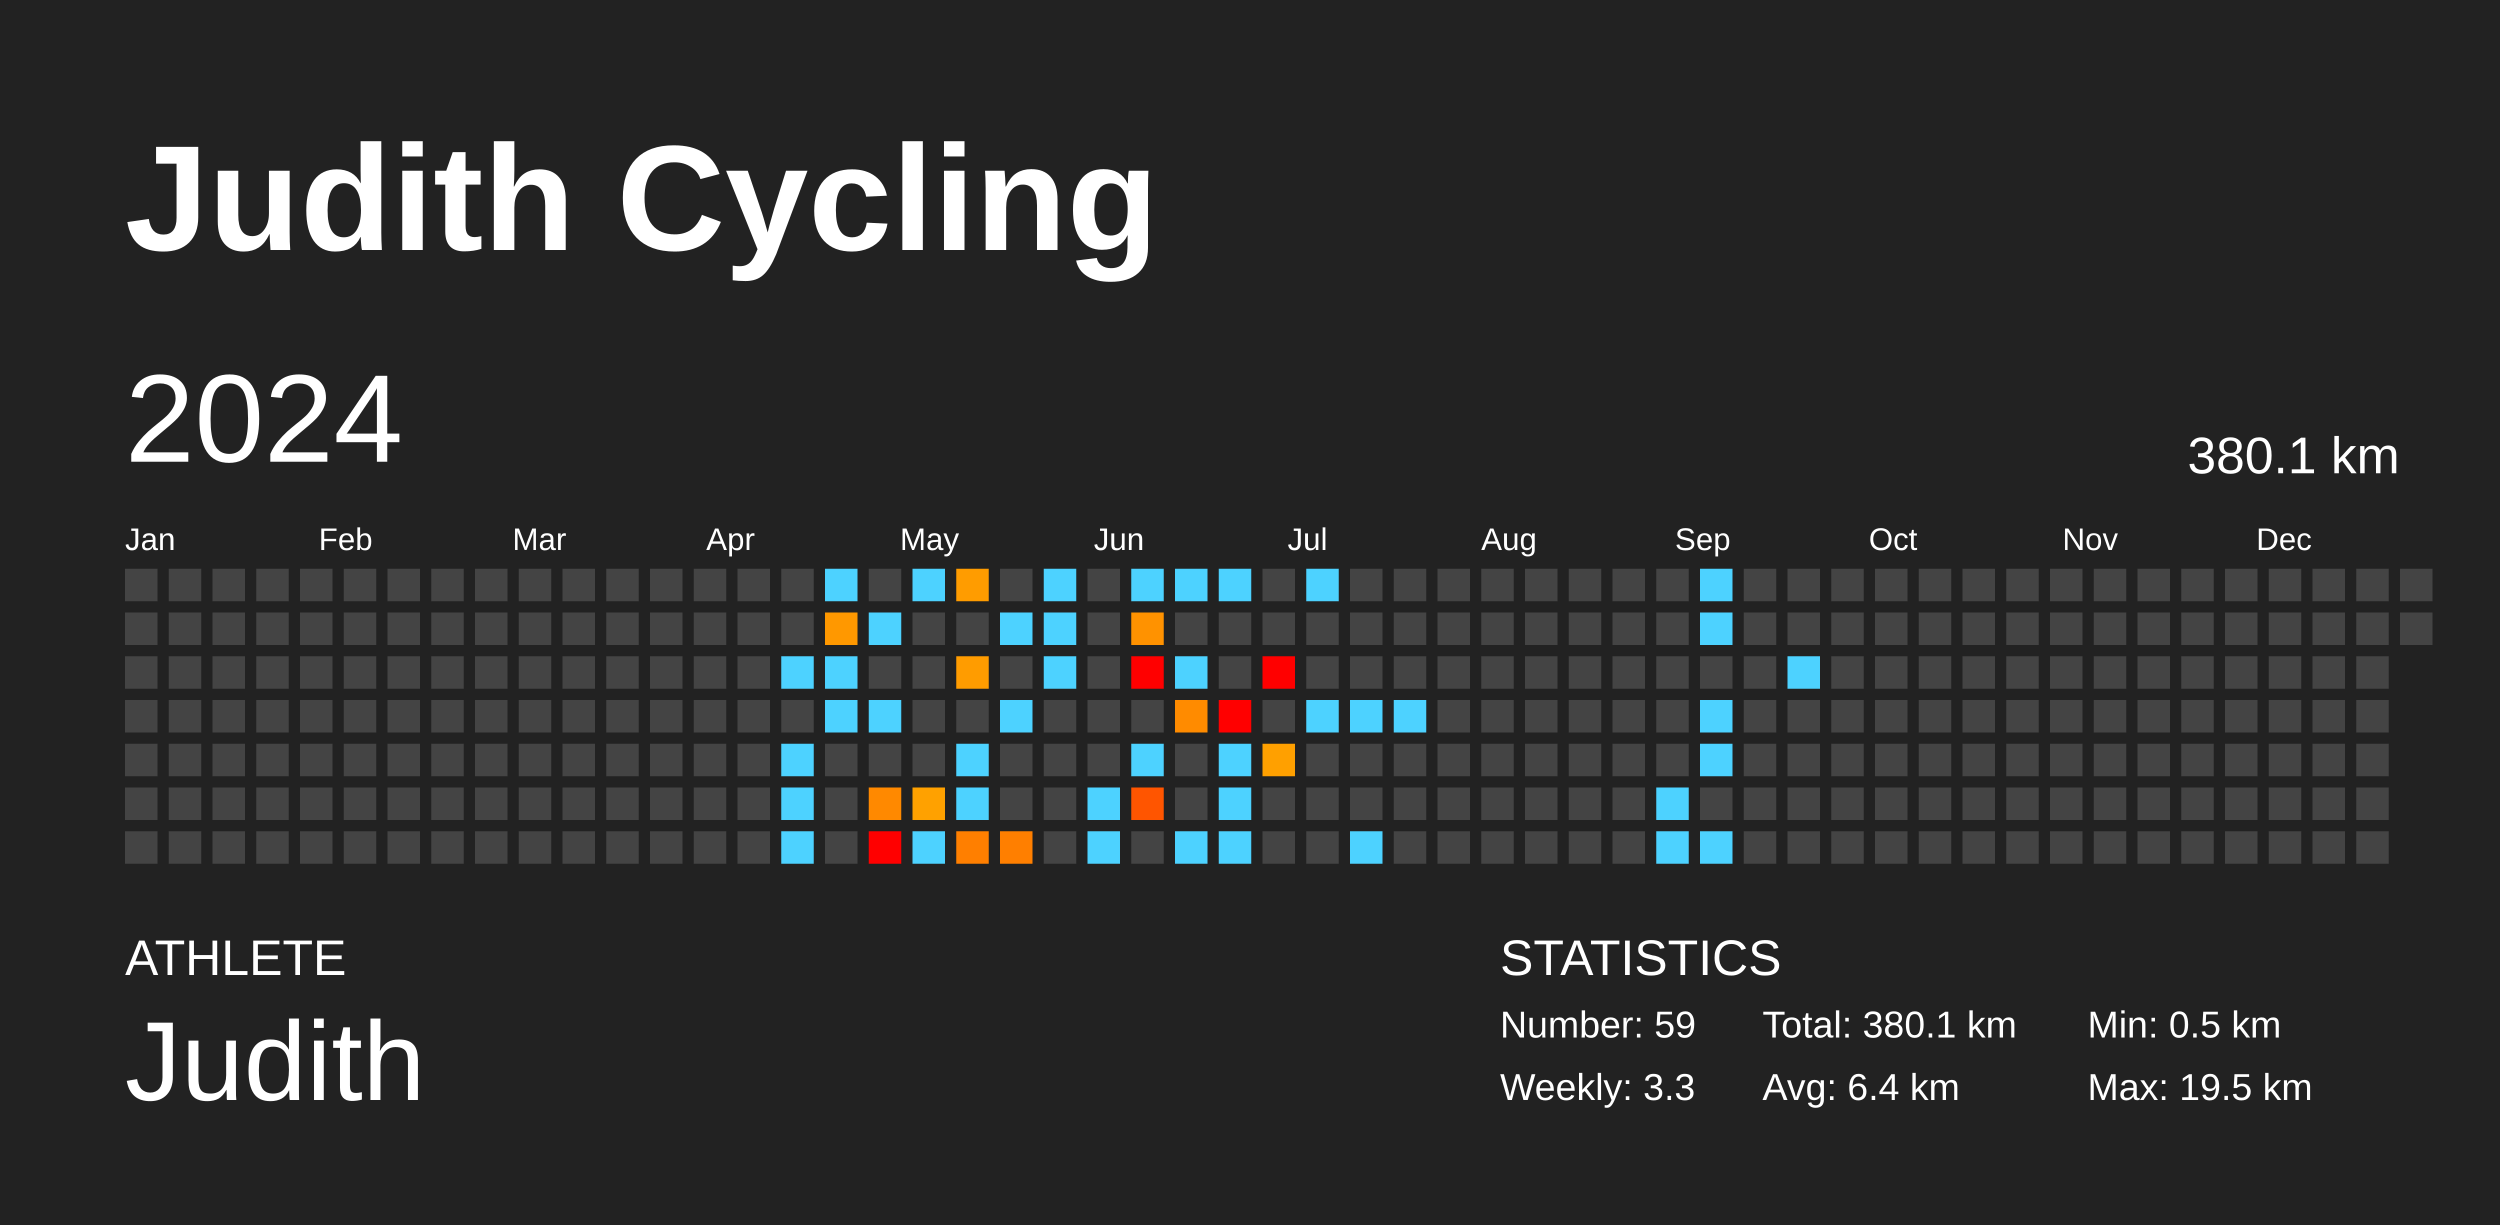
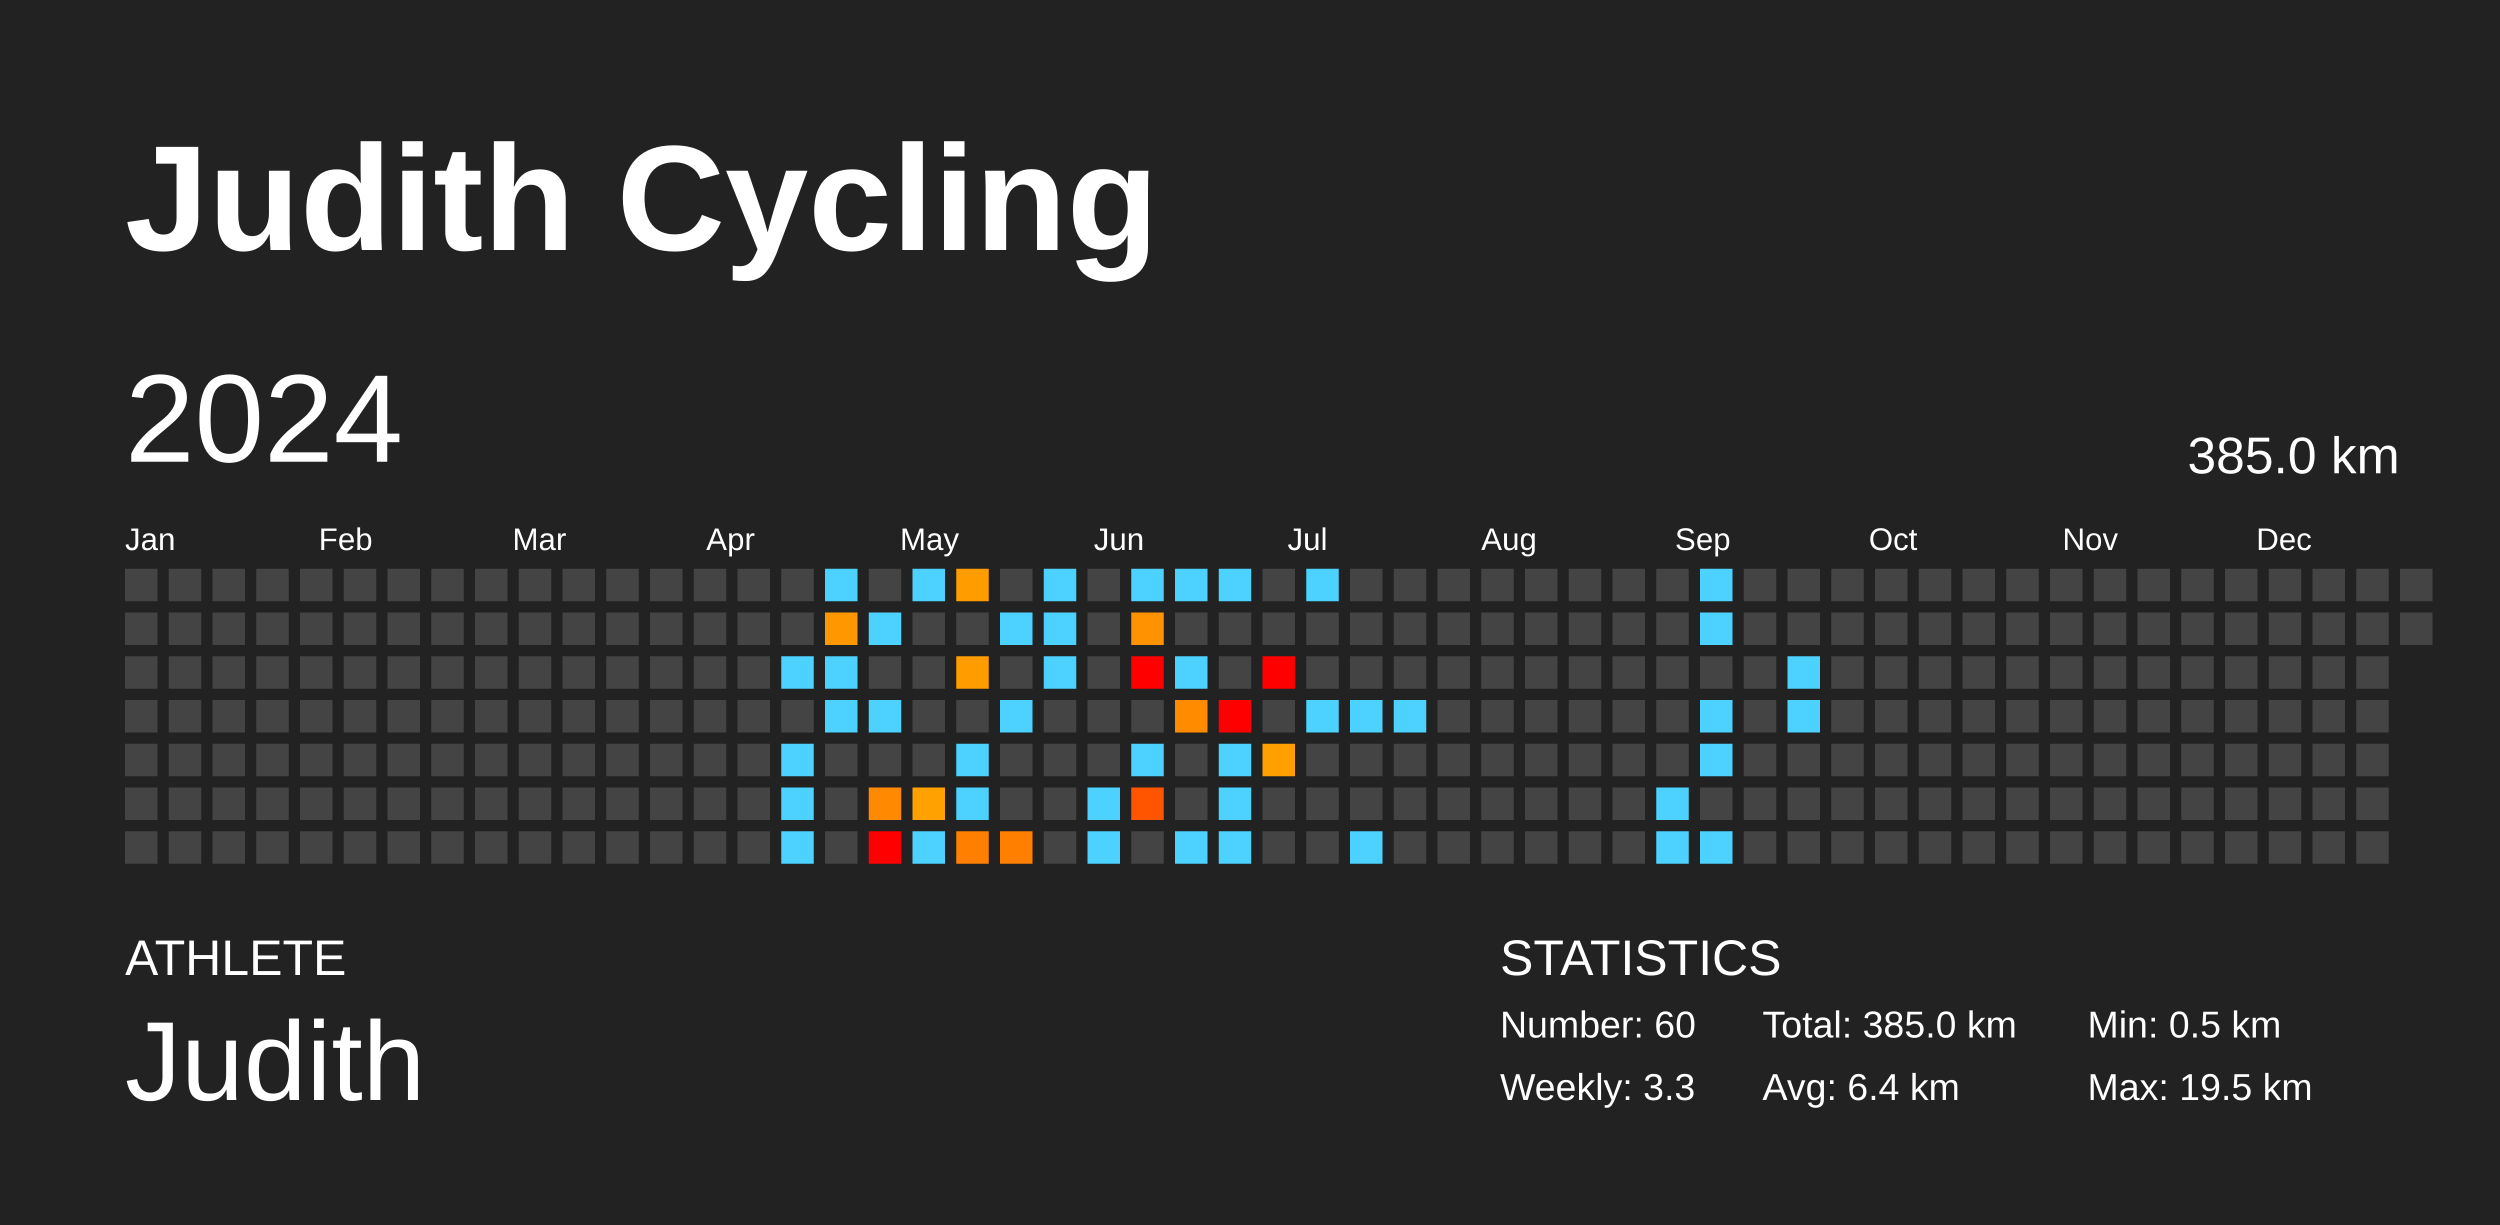
<svg xmlns="http://www.w3.org/2000/svg" baseProfile="full" height="98mm" version="1.1" viewBox="0,0,200,98" width="200mm">
  <defs />
  <rect fill="#222222" height="98" width="200" x="0" y="0" />
  <text fill="#FFFFFF" style="font-size:12px; font-family:Arial; font-weight:bold;" x="10" y="20">Judith Cycling</text>
  <text fill="#FFFFFF" style="font-size:4px; font-family:Arial" x="10" y="78">ATHLETE</text>
  <text fill="#FFFFFF" style="font-size:9px; font-family:Arial" x="10" y="88">Judith</text>
  <text fill="#FFFFFF" style="font-size:4px; font-family:Arial" x="120" y="78">STATISTICS</text>
-   <text fill="#FFFFFF" style="font-size:3px; font-family:Arial" x="120" y="83">Number: 59</text>
+   <text fill="#FFFFFF" style="font-size:3px; font-family:Arial" x="120" y="83">Number: 60</text>
  <text fill="#FFFFFF" style="font-size:3px; font-family:Arial" x="120" y="88">Weekly: 3.3</text>
-   <text fill="#FFFFFF" style="font-size:3px; font-family:Arial" x="141" y="83">Total: 380.1 km</text>
+   <text fill="#FFFFFF" style="font-size:3px; font-family:Arial" x="141" y="83">Total: 385.0 km</text>
  <text fill="#FFFFFF" style="font-size:3px; font-family:Arial" x="141" y="88">Avg: 6.4 km</text>
  <text fill="#FFFFFF" style="font-size:3px; font-family:Arial" x="167" y="83">Min: 0.5 km</text>
  <text fill="#FFFFFF" style="font-size:3px; font-family:Arial" x="167" y="88">Max: 19.5 km</text>
  <text dominant-baseline="hanging" fill="#FFFFFF" style="font-size:10.0px; font-family:Arial;" x="10" y="30">2024</text>
-   <text dominant-baseline="hanging" fill="#FFFFFF" style="font-size:4.125px; font-family:Arial;" x="175" y="35">380.1 km</text>
+   <text dominant-baseline="hanging" fill="#FFFFFF" style="font-size:4.125px; font-family:Arial;" x="175" y="35">385.0 km</text>
  <text fill="#FFFFFF" style="font-size:2.5px; font-family:Arial" x="10.0" y="44">Jan</text>
  <text fill="#FFFFFF" style="font-size:2.5px; font-family:Arial" x="25.5" y="44">Feb</text>
  <text fill="#FFFFFF" style="font-size:2.5px; font-family:Arial" x="41.0" y="44">Mar</text>
  <text fill="#FFFFFF" style="font-size:2.5px; font-family:Arial" x="56.5" y="44">Apr</text>
  <text fill="#FFFFFF" style="font-size:2.5px; font-family:Arial" x="72.0" y="44">May</text>
  <text fill="#FFFFFF" style="font-size:2.5px; font-family:Arial" x="87.5" y="44">Jun</text>
  <text fill="#FFFFFF" style="font-size:2.5px; font-family:Arial" x="103.0" y="44">Jul</text>
  <text fill="#FFFFFF" style="font-size:2.5px; font-family:Arial" x="118.5" y="44">Aug</text>
  <text fill="#FFFFFF" style="font-size:2.5px; font-family:Arial" x="134.0" y="44">Sep</text>
  <text fill="#FFFFFF" style="font-size:2.5px; font-family:Arial" x="149.5" y="44">Oct</text>
  <text fill="#FFFFFF" style="font-size:2.5px; font-family:Arial" x="165.0" y="44">Nov</text>
  <text fill="#FFFFFF" style="font-size:2.5px; font-family:Arial" x="180.5" y="44">Dec</text>
  <rect fill="#444444" height="2.6" width="2.6" x="10.0" y="45.5" />
  <rect fill="#444444" height="2.6" width="2.6" x="10.0" y="49.0" />
  <rect fill="#444444" height="2.6" width="2.6" x="10.0" y="52.5" />
  <rect fill="#444444" height="2.6" width="2.6" x="10.0" y="56.0" />
  <rect fill="#444444" height="2.6" width="2.6" x="10.0" y="59.5" />
  <rect fill="#444444" height="2.6" width="2.6" x="10.0" y="63.0" />
  <rect fill="#444444" height="2.6" width="2.6" x="10.0" y="66.5" />
  <rect fill="#444444" height="2.6" width="2.6" x="13.5" y="45.5" />
  <rect fill="#444444" height="2.6" width="2.6" x="13.5" y="49.0" />
  <rect fill="#444444" height="2.6" width="2.6" x="13.5" y="52.5" />
  <rect fill="#444444" height="2.6" width="2.6" x="13.5" y="56.0" />
  <rect fill="#444444" height="2.6" width="2.6" x="13.5" y="59.5" />
  <rect fill="#444444" height="2.6" width="2.6" x="13.5" y="63.0" />
  <rect fill="#444444" height="2.6" width="2.6" x="13.5" y="66.5" />
  <rect fill="#444444" height="2.6" width="2.6" x="17.0" y="45.5" />
  <rect fill="#444444" height="2.6" width="2.6" x="17.0" y="49.0" />
  <rect fill="#444444" height="2.6" width="2.6" x="17.0" y="52.5" />
  <rect fill="#444444" height="2.6" width="2.6" x="17.0" y="56.0" />
  <rect fill="#444444" height="2.6" width="2.6" x="17.0" y="59.5" />
  <rect fill="#444444" height="2.6" width="2.6" x="17.0" y="63.0" />
  <rect fill="#444444" height="2.6" width="2.6" x="17.0" y="66.5" />
  <rect fill="#444444" height="2.6" width="2.6" x="20.5" y="45.5" />
  <rect fill="#444444" height="2.6" width="2.6" x="20.5" y="49.0" />
  <rect fill="#444444" height="2.6" width="2.6" x="20.5" y="52.5" />
  <rect fill="#444444" height="2.6" width="2.6" x="20.5" y="56.0" />
  <rect fill="#444444" height="2.6" width="2.6" x="20.5" y="59.5" />
  <rect fill="#444444" height="2.6" width="2.6" x="20.5" y="63.0" />
  <rect fill="#444444" height="2.6" width="2.6" x="20.5" y="66.5" />
  <rect fill="#444444" height="2.6" width="2.6" x="24.0" y="45.5" />
  <rect fill="#444444" height="2.6" width="2.6" x="24.0" y="49.0" />
  <rect fill="#444444" height="2.6" width="2.6" x="24.0" y="52.5" />
  <rect fill="#444444" height="2.6" width="2.6" x="24.0" y="56.0" />
  <rect fill="#444444" height="2.6" width="2.6" x="24.0" y="59.5" />
  <rect fill="#444444" height="2.6" width="2.6" x="24.0" y="63.0" />
  <rect fill="#444444" height="2.6" width="2.6" x="24.0" y="66.5" />
  <rect fill="#444444" height="2.6" width="2.6" x="27.5" y="45.5" />
  <rect fill="#444444" height="2.6" width="2.6" x="27.5" y="49.0" />
  <rect fill="#444444" height="2.6" width="2.6" x="27.5" y="52.5" />
  <rect fill="#444444" height="2.6" width="2.6" x="27.5" y="56.0" />
  <rect fill="#444444" height="2.6" width="2.6" x="27.5" y="59.5" />
  <rect fill="#444444" height="2.6" width="2.6" x="27.5" y="63.0" />
  <rect fill="#444444" height="2.6" width="2.6" x="27.5" y="66.5" />
  <rect fill="#444444" height="2.6" width="2.6" x="31.0" y="45.5" />
  <rect fill="#444444" height="2.6" width="2.6" x="31.0" y="49.0" />
  <rect fill="#444444" height="2.6" width="2.6" x="31.0" y="52.5" />
  <rect fill="#444444" height="2.6" width="2.6" x="31.0" y="56.0" />
  <rect fill="#444444" height="2.6" width="2.6" x="31.0" y="59.5" />
  <rect fill="#444444" height="2.6" width="2.6" x="31.0" y="63.0" />
  <rect fill="#444444" height="2.6" width="2.6" x="31.0" y="66.5" />
  <rect fill="#444444" height="2.6" width="2.6" x="34.5" y="45.5" />
  <rect fill="#444444" height="2.6" width="2.6" x="34.5" y="49.0" />
  <rect fill="#444444" height="2.6" width="2.6" x="34.5" y="52.5" />
  <rect fill="#444444" height="2.6" width="2.6" x="34.5" y="56.0" />
  <rect fill="#444444" height="2.6" width="2.6" x="34.5" y="59.5" />
  <rect fill="#444444" height="2.6" width="2.6" x="34.5" y="63.0" />
  <rect fill="#444444" height="2.6" width="2.6" x="34.5" y="66.5" />
  <rect fill="#444444" height="2.6" width="2.6" x="38.0" y="45.5" />
  <rect fill="#444444" height="2.6" width="2.6" x="38.0" y="49.0" />
  <rect fill="#444444" height="2.6" width="2.6" x="38.0" y="52.5" />
  <rect fill="#444444" height="2.6" width="2.6" x="38.0" y="56.0" />
  <rect fill="#444444" height="2.6" width="2.6" x="38.0" y="59.5" />
  <rect fill="#444444" height="2.6" width="2.6" x="38.0" y="63.0" />
  <rect fill="#444444" height="2.6" width="2.6" x="38.0" y="66.5" />
  <rect fill="#444444" height="2.6" width="2.6" x="41.5" y="45.5" />
  <rect fill="#444444" height="2.6" width="2.6" x="41.5" y="49.0" />
  <rect fill="#444444" height="2.6" width="2.6" x="41.5" y="52.5" />
  <rect fill="#444444" height="2.6" width="2.6" x="41.5" y="56.0" />
  <rect fill="#444444" height="2.6" width="2.6" x="41.5" y="59.5" />
  <rect fill="#444444" height="2.6" width="2.6" x="41.5" y="63.0" />
  <rect fill="#444444" height="2.6" width="2.6" x="41.5" y="66.5" />
  <rect fill="#444444" height="2.6" width="2.6" x="45.0" y="45.5" />
  <rect fill="#444444" height="2.6" width="2.6" x="45.0" y="49.0" />
  <rect fill="#444444" height="2.6" width="2.6" x="45.0" y="52.5" />
  <rect fill="#444444" height="2.6" width="2.6" x="45.0" y="56.0" />
  <rect fill="#444444" height="2.6" width="2.6" x="45.0" y="59.5" />
  <rect fill="#444444" height="2.6" width="2.6" x="45.0" y="63.0" />
  <rect fill="#444444" height="2.6" width="2.6" x="45.0" y="66.5" />
  <rect fill="#444444" height="2.6" width="2.6" x="48.5" y="45.5" />
  <rect fill="#444444" height="2.6" width="2.6" x="48.5" y="49.0" />
  <rect fill="#444444" height="2.6" width="2.6" x="48.5" y="52.5" />
  <rect fill="#444444" height="2.6" width="2.6" x="48.5" y="56.0" />
  <rect fill="#444444" height="2.6" width="2.6" x="48.5" y="59.5" />
  <rect fill="#444444" height="2.6" width="2.6" x="48.5" y="63.0" />
  <rect fill="#444444" height="2.6" width="2.6" x="48.5" y="66.5" />
  <rect fill="#444444" height="2.6" width="2.6" x="52.0" y="45.5" />
  <rect fill="#444444" height="2.6" width="2.6" x="52.0" y="49.0" />
  <rect fill="#444444" height="2.6" width="2.6" x="52.0" y="52.5" />
  <rect fill="#444444" height="2.6" width="2.6" x="52.0" y="56.0" />
  <rect fill="#444444" height="2.6" width="2.6" x="52.0" y="59.5" />
  <rect fill="#444444" height="2.6" width="2.6" x="52.0" y="63.0" />
  <rect fill="#444444" height="2.6" width="2.6" x="52.0" y="66.5" />
  <rect fill="#444444" height="2.6" width="2.6" x="55.5" y="45.5" />
  <rect fill="#444444" height="2.6" width="2.6" x="55.5" y="49.0" />
  <rect fill="#444444" height="2.6" width="2.6" x="55.5" y="52.5" />
  <rect fill="#444444" height="2.6" width="2.6" x="55.5" y="56.0" />
  <rect fill="#444444" height="2.6" width="2.6" x="55.5" y="59.5" />
  <rect fill="#444444" height="2.6" width="2.6" x="55.5" y="63.0" />
  <rect fill="#444444" height="2.6" width="2.6" x="55.5" y="66.5" />
  <rect fill="#444444" height="2.6" width="2.6" x="59.0" y="45.5" />
  <rect fill="#444444" height="2.6" width="2.6" x="59.0" y="49.0" />
  <rect fill="#444444" height="2.6" width="2.6" x="59.0" y="52.5" />
  <rect fill="#444444" height="2.6" width="2.6" x="59.0" y="56.0" />
  <rect fill="#444444" height="2.6" width="2.6" x="59.0" y="59.5" />
  <rect fill="#444444" height="2.6" width="2.6" x="59.0" y="63.0" />
  <rect fill="#444444" height="2.6" width="2.6" x="59.0" y="66.5" />
  <rect fill="#444444" height="2.6" width="2.6" x="62.5" y="45.5" />
  <rect fill="#444444" height="2.6" width="2.6" x="62.5" y="49.0" />
  <rect fill="#4dd2ff" height="2.6" width="2.6" x="62.5" y="52.5" />
  <rect fill="#444444" height="2.6" width="2.6" x="62.5" y="56.0" />
  <rect fill="#4dd2ff" height="2.6" width="2.6" x="62.5" y="59.5" />
  <rect fill="#4dd2ff" height="2.6" width="2.6" x="62.5" y="63.0" />
  <rect fill="#4dd2ff" height="2.6" width="2.6" x="62.5" y="66.5" />
  <rect fill="#4dd2ff" height="2.6" width="2.6" x="66.0" y="45.5" />
  <rect fill="#ff9800" height="2.6" width="2.6" x="66.0" y="49.0" />
  <rect fill="#4dd2ff" height="2.6" width="2.6" x="66.0" y="52.5" />
  <rect fill="#4dd2ff" height="2.6" width="2.6" x="66.0" y="56.0" />
  <rect fill="#444444" height="2.6" width="2.6" x="66.0" y="59.5" />
  <rect fill="#444444" height="2.6" width="2.6" x="66.0" y="63.0" />
  <rect fill="#444444" height="2.6" width="2.6" x="66.0" y="66.5" />
  <rect fill="#444444" height="2.6" width="2.6" x="69.5" y="45.5" />
  <rect fill="#4dd2ff" height="2.6" width="2.6" x="69.5" y="49.0" />
  <rect fill="#444444" height="2.6" width="2.6" x="69.5" y="52.5" />
  <rect fill="#4dd2ff" height="2.6" width="2.6" x="69.5" y="56.0" />
  <rect fill="#444444" height="2.6" width="2.6" x="69.5" y="59.5" />
  <rect fill="#ff8900" height="2.6" width="2.6" x="69.5" y="63.0" />
  <rect fill="red" height="2.6" width="2.6" x="69.5" y="66.5" />
  <rect fill="#4dd2ff" height="2.6" width="2.6" x="73.0" y="45.5" />
  <rect fill="#444444" height="2.6" width="2.6" x="73.0" y="49.0" />
  <rect fill="#444444" height="2.6" width="2.6" x="73.0" y="52.5" />
  <rect fill="#444444" height="2.6" width="2.6" x="73.0" y="56.0" />
  <rect fill="#444444" height="2.6" width="2.6" x="73.0" y="59.5" />
  <rect fill="#ffa100" height="2.6" width="2.6" x="73.0" y="63.0" />
  <rect fill="#4dd2ff" height="2.6" width="2.6" x="73.0" y="66.5" />
  <rect fill="#ff9c00" height="2.6" width="2.6" x="76.5" y="45.5" />
  <rect fill="#444444" height="2.6" width="2.6" x="76.5" y="49.0" />
  <rect fill="#ff9c00" height="2.6" width="2.6" x="76.5" y="52.5" />
  <rect fill="#444444" height="2.6" width="2.6" x="76.5" y="56.0" />
  <rect fill="#4dd2ff" height="2.6" width="2.6" x="76.5" y="59.5" />
  <rect fill="#4dd2ff" height="2.6" width="2.6" x="76.5" y="63.0" />
  <rect fill="#ff7f00" height="2.6" width="2.6" x="76.5" y="66.5" />
  <rect fill="#444444" height="2.6" width="2.6" x="80.0" y="45.5" />
  <rect fill="#4dd2ff" height="2.6" width="2.6" x="80.0" y="49.0" />
  <rect fill="#444444" height="2.6" width="2.6" x="80.0" y="52.5" />
  <rect fill="#4dd2ff" height="2.6" width="2.6" x="80.0" y="56.0" />
  <rect fill="#444444" height="2.6" width="2.6" x="80.0" y="59.5" />
  <rect fill="#444444" height="2.6" width="2.6" x="80.0" y="63.0" />
  <rect fill="#ff7f00" height="2.6" width="2.6" x="80.0" y="66.5" />
  <rect fill="#4dd2ff" height="2.6" width="2.6" x="83.5" y="45.5" />
  <rect fill="#4dd2ff" height="2.6" width="2.6" x="83.5" y="49.0" />
  <rect fill="#4dd2ff" height="2.6" width="2.6" x="83.5" y="52.5" />
  <rect fill="#444444" height="2.6" width="2.6" x="83.5" y="56.0" />
  <rect fill="#444444" height="2.6" width="2.6" x="83.5" y="59.5" />
  <rect fill="#444444" height="2.6" width="2.6" x="83.5" y="63.0" />
  <rect fill="#444444" height="2.6" width="2.6" x="83.5" y="66.5" />
  <rect fill="#444444" height="2.6" width="2.6" x="87.0" y="45.5" />
  <rect fill="#444444" height="2.6" width="2.6" x="87.0" y="49.0" />
  <rect fill="#444444" height="2.6" width="2.6" x="87.0" y="52.5" />
  <rect fill="#444444" height="2.6" width="2.6" x="87.0" y="56.0" />
  <rect fill="#444444" height="2.6" width="2.6" x="87.0" y="59.5" />
  <rect fill="#4dd2ff" height="2.6" width="2.6" x="87.0" y="63.0" />
  <rect fill="#4dd2ff" height="2.6" width="2.6" x="87.0" y="66.5" />
  <rect fill="#4dd2ff" height="2.6" width="2.6" x="90.5" y="45.5" />
  <rect fill="#ff9200" height="2.6" width="2.6" x="90.5" y="49.0" />
  <rect fill="red" height="2.6" width="2.6" x="90.5" y="52.5" />
  <rect fill="#444444" height="2.6" width="2.6" x="90.5" y="56.0" />
  <rect fill="#4dd2ff" height="2.6" width="2.6" x="90.5" y="59.5" />
  <rect fill="#ff5500" height="2.6" width="2.6" x="90.5" y="63.0" />
  <rect fill="#444444" height="2.6" width="2.6" x="90.5" y="66.5" />
  <rect fill="#4dd2ff" height="2.6" width="2.6" x="94.0" y="45.5" />
  <rect fill="#444444" height="2.6" width="2.6" x="94.0" y="49.0" />
  <rect fill="#4dd2ff" height="2.6" width="2.6" x="94.0" y="52.5" />
  <rect fill="#ff8b00" height="2.6" width="2.6" x="94.0" y="56.0" />
  <rect fill="#444444" height="2.6" width="2.6" x="94.0" y="59.5" />
  <rect fill="#444444" height="2.6" width="2.6" x="94.0" y="63.0" />
  <rect fill="#4dd2ff" height="2.6" width="2.6" x="94.0" y="66.5" />
  <rect fill="#4dd2ff" height="2.6" width="2.6" x="97.5" y="45.5" />
  <rect fill="#444444" height="2.6" width="2.6" x="97.5" y="49.0" />
  <rect fill="#444444" height="2.6" width="2.6" x="97.5" y="52.5" />
  <rect fill="red" height="2.6" width="2.6" x="97.5" y="56.0" />
  <rect fill="#4dd2ff" height="2.6" width="2.6" x="97.5" y="59.5" />
  <rect fill="#4dd2ff" height="2.6" width="2.6" x="97.5" y="63.0" />
  <rect fill="#4dd2ff" height="2.6" width="2.6" x="97.5" y="66.5" />
  <rect fill="#444444" height="2.6" width="2.6" x="101.0" y="45.5" />
  <rect fill="#444444" height="2.6" width="2.6" x="101.0" y="49.0" />
  <rect fill="red" height="2.6" width="2.6" x="101.0" y="52.5" />
  <rect fill="#444444" height="2.6" width="2.6" x="101.0" y="56.0" />
  <rect fill="#ffa000" height="2.6" width="2.6" x="101.0" y="59.5" />
  <rect fill="#444444" height="2.6" width="2.6" x="101.0" y="63.0" />
  <rect fill="#444444" height="2.6" width="2.6" x="101.0" y="66.5" />
  <rect fill="#4dd2ff" height="2.6" width="2.6" x="104.5" y="45.5" />
  <rect fill="#444444" height="2.6" width="2.6" x="104.5" y="49.0" />
  <rect fill="#444444" height="2.6" width="2.6" x="104.5" y="52.5" />
  <rect fill="#4dd2ff" height="2.6" width="2.6" x="104.5" y="56.0" />
  <rect fill="#444444" height="2.6" width="2.6" x="104.5" y="59.5" />
  <rect fill="#444444" height="2.6" width="2.6" x="104.5" y="63.0" />
  <rect fill="#444444" height="2.6" width="2.6" x="104.5" y="66.5" />
  <rect fill="#444444" height="2.6" width="2.6" x="108.0" y="45.5" />
  <rect fill="#444444" height="2.6" width="2.6" x="108.0" y="49.0" />
  <rect fill="#444444" height="2.6" width="2.6" x="108.0" y="52.5" />
  <rect fill="#4dd2ff" height="2.6" width="2.6" x="108.0" y="56.0" />
  <rect fill="#444444" height="2.6" width="2.6" x="108.0" y="59.5" />
  <rect fill="#444444" height="2.6" width="2.6" x="108.0" y="63.0" />
  <rect fill="#4dd2ff" height="2.6" width="2.6" x="108.0" y="66.5" />
  <rect fill="#444444" height="2.6" width="2.6" x="111.5" y="45.5" />
  <rect fill="#444444" height="2.6" width="2.6" x="111.5" y="49.0" />
  <rect fill="#444444" height="2.6" width="2.6" x="111.5" y="52.5" />
  <rect fill="#4dd2ff" height="2.6" width="2.6" x="111.5" y="56.0" />
  <rect fill="#444444" height="2.6" width="2.6" x="111.5" y="59.5" />
  <rect fill="#444444" height="2.6" width="2.6" x="111.5" y="63.0" />
  <rect fill="#444444" height="2.6" width="2.6" x="111.5" y="66.5" />
  <rect fill="#444444" height="2.6" width="2.6" x="115.0" y="45.5" />
  <rect fill="#444444" height="2.6" width="2.6" x="115.0" y="49.0" />
  <rect fill="#444444" height="2.6" width="2.6" x="115.0" y="52.5" />
  <rect fill="#444444" height="2.6" width="2.6" x="115.0" y="56.0" />
  <rect fill="#444444" height="2.6" width="2.6" x="115.0" y="59.5" />
  <rect fill="#444444" height="2.6" width="2.6" x="115.0" y="63.0" />
  <rect fill="#444444" height="2.6" width="2.6" x="115.0" y="66.5" />
  <rect fill="#444444" height="2.6" width="2.6" x="118.5" y="45.5" />
  <rect fill="#444444" height="2.6" width="2.6" x="118.5" y="49.0" />
  <rect fill="#444444" height="2.6" width="2.6" x="118.5" y="52.5" />
  <rect fill="#444444" height="2.6" width="2.6" x="118.5" y="56.0" />
  <rect fill="#444444" height="2.6" width="2.6" x="118.5" y="59.5" />
  <rect fill="#444444" height="2.6" width="2.6" x="118.5" y="63.0" />
  <rect fill="#444444" height="2.6" width="2.6" x="118.5" y="66.5" />
  <rect fill="#444444" height="2.6" width="2.6" x="122.0" y="45.5" />
  <rect fill="#444444" height="2.6" width="2.6" x="122.0" y="49.0" />
  <rect fill="#444444" height="2.6" width="2.6" x="122.0" y="52.5" />
  <rect fill="#444444" height="2.6" width="2.6" x="122.0" y="56.0" />
  <rect fill="#444444" height="2.6" width="2.6" x="122.0" y="59.5" />
  <rect fill="#444444" height="2.6" width="2.6" x="122.0" y="63.0" />
  <rect fill="#444444" height="2.6" width="2.6" x="122.0" y="66.5" />
  <rect fill="#444444" height="2.6" width="2.6" x="125.5" y="45.5" />
  <rect fill="#444444" height="2.6" width="2.6" x="125.5" y="49.0" />
  <rect fill="#444444" height="2.6" width="2.6" x="125.5" y="52.5" />
  <rect fill="#444444" height="2.6" width="2.6" x="125.5" y="56.0" />
  <rect fill="#444444" height="2.6" width="2.6" x="125.5" y="59.5" />
  <rect fill="#444444" height="2.6" width="2.6" x="125.5" y="63.0" />
  <rect fill="#444444" height="2.6" width="2.6" x="125.5" y="66.5" />
  <rect fill="#444444" height="2.6" width="2.6" x="129.0" y="45.5" />
  <rect fill="#444444" height="2.6" width="2.6" x="129.0" y="49.0" />
  <rect fill="#444444" height="2.6" width="2.6" x="129.0" y="52.5" />
  <rect fill="#444444" height="2.6" width="2.6" x="129.0" y="56.0" />
  <rect fill="#444444" height="2.6" width="2.6" x="129.0" y="59.5" />
  <rect fill="#444444" height="2.6" width="2.6" x="129.0" y="63.0" />
  <rect fill="#444444" height="2.6" width="2.6" x="129.0" y="66.5" />
  <rect fill="#444444" height="2.6" width="2.6" x="132.5" y="45.5" />
  <rect fill="#444444" height="2.6" width="2.6" x="132.5" y="49.0" />
  <rect fill="#444444" height="2.6" width="2.6" x="132.5" y="52.5" />
  <rect fill="#444444" height="2.6" width="2.6" x="132.5" y="56.0" />
  <rect fill="#444444" height="2.6" width="2.6" x="132.5" y="59.5" />
  <rect fill="#4dd2ff" height="2.6" width="2.6" x="132.5" y="63.0" />
  <rect fill="#4dd2ff" height="2.6" width="2.6" x="132.5" y="66.5" />
  <rect fill="#4dd2ff" height="2.6" width="2.6" x="136.0" y="45.5" />
  <rect fill="#4dd2ff" height="2.6" width="2.6" x="136.0" y="49.0" />
  <rect fill="#444444" height="2.6" width="2.6" x="136.0" y="52.5" />
  <rect fill="#4dd2ff" height="2.6" width="2.6" x="136.0" y="56.0" />
  <rect fill="#4dd2ff" height="2.6" width="2.6" x="136.0" y="59.5" />
  <rect fill="#444444" height="2.6" width="2.6" x="136.0" y="63.0" />
  <rect fill="#4dd2ff" height="2.6" width="2.6" x="136.0" y="66.5" />
  <rect fill="#444444" height="2.6" width="2.6" x="139.5" y="45.5" />
  <rect fill="#444444" height="2.6" width="2.6" x="139.5" y="49.0" />
  <rect fill="#444444" height="2.6" width="2.6" x="139.5" y="52.5" />
  <rect fill="#444444" height="2.6" width="2.6" x="139.5" y="56.0" />
  <rect fill="#444444" height="2.6" width="2.6" x="139.5" y="59.5" />
  <rect fill="#444444" height="2.6" width="2.6" x="139.5" y="63.0" />
  <rect fill="#444444" height="2.6" width="2.6" x="139.5" y="66.5" />
  <rect fill="#444444" height="2.6" width="2.6" x="143.0" y="45.5" />
  <rect fill="#444444" height="2.6" width="2.6" x="143.0" y="49.0" />
  <rect fill="#4dd2ff" height="2.6" width="2.6" x="143.0" y="52.5" />
-   <rect fill="#444444" height="2.6" width="2.6" x="143.0" y="56.0" />
+   <rect fill="#4dd2ff" height="2.6" width="2.6" x="143.0" y="56.0" />
  <rect fill="#444444" height="2.6" width="2.6" x="143.0" y="59.5" />
  <rect fill="#444444" height="2.6" width="2.6" x="143.0" y="63.0" />
  <rect fill="#444444" height="2.6" width="2.6" x="143.0" y="66.5" />
  <rect fill="#444444" height="2.6" width="2.6" x="146.5" y="45.5" />
  <rect fill="#444444" height="2.6" width="2.6" x="146.5" y="49.0" />
  <rect fill="#444444" height="2.6" width="2.6" x="146.5" y="52.5" />
  <rect fill="#444444" height="2.6" width="2.6" x="146.5" y="56.0" />
  <rect fill="#444444" height="2.6" width="2.6" x="146.5" y="59.5" />
  <rect fill="#444444" height="2.6" width="2.6" x="146.5" y="63.0" />
  <rect fill="#444444" height="2.6" width="2.6" x="146.5" y="66.5" />
  <rect fill="#444444" height="2.6" width="2.6" x="150.0" y="45.5" />
  <rect fill="#444444" height="2.6" width="2.6" x="150.0" y="49.0" />
  <rect fill="#444444" height="2.6" width="2.6" x="150.0" y="52.5" />
  <rect fill="#444444" height="2.6" width="2.6" x="150.0" y="56.0" />
  <rect fill="#444444" height="2.6" width="2.6" x="150.0" y="59.5" />
  <rect fill="#444444" height="2.6" width="2.6" x="150.0" y="63.0" />
  <rect fill="#444444" height="2.6" width="2.6" x="150.0" y="66.5" />
  <rect fill="#444444" height="2.6" width="2.6" x="153.5" y="45.5" />
  <rect fill="#444444" height="2.6" width="2.6" x="153.5" y="49.0" />
  <rect fill="#444444" height="2.6" width="2.6" x="153.5" y="52.5" />
  <rect fill="#444444" height="2.6" width="2.6" x="153.5" y="56.0" />
  <rect fill="#444444" height="2.6" width="2.6" x="153.5" y="59.5" />
  <rect fill="#444444" height="2.6" width="2.6" x="153.5" y="63.0" />
  <rect fill="#444444" height="2.6" width="2.6" x="153.5" y="66.5" />
  <rect fill="#444444" height="2.6" width="2.6" x="157.0" y="45.5" />
  <rect fill="#444444" height="2.6" width="2.6" x="157.0" y="49.0" />
  <rect fill="#444444" height="2.6" width="2.6" x="157.0" y="52.5" />
  <rect fill="#444444" height="2.6" width="2.6" x="157.0" y="56.0" />
  <rect fill="#444444" height="2.6" width="2.6" x="157.0" y="59.5" />
  <rect fill="#444444" height="2.6" width="2.6" x="157.0" y="63.0" />
  <rect fill="#444444" height="2.6" width="2.6" x="157.0" y="66.5" />
  <rect fill="#444444" height="2.6" width="2.6" x="160.5" y="45.5" />
  <rect fill="#444444" height="2.6" width="2.6" x="160.5" y="49.0" />
  <rect fill="#444444" height="2.6" width="2.6" x="160.5" y="52.5" />
  <rect fill="#444444" height="2.6" width="2.6" x="160.5" y="56.0" />
  <rect fill="#444444" height="2.6" width="2.6" x="160.5" y="59.5" />
  <rect fill="#444444" height="2.6" width="2.6" x="160.5" y="63.0" />
  <rect fill="#444444" height="2.6" width="2.6" x="160.5" y="66.5" />
  <rect fill="#444444" height="2.6" width="2.6" x="164.0" y="45.5" />
  <rect fill="#444444" height="2.6" width="2.6" x="164.0" y="49.0" />
  <rect fill="#444444" height="2.6" width="2.6" x="164.0" y="52.5" />
  <rect fill="#444444" height="2.6" width="2.6" x="164.0" y="56.0" />
  <rect fill="#444444" height="2.6" width="2.6" x="164.0" y="59.5" />
  <rect fill="#444444" height="2.6" width="2.6" x="164.0" y="63.0" />
  <rect fill="#444444" height="2.6" width="2.6" x="164.0" y="66.5" />
  <rect fill="#444444" height="2.6" width="2.6" x="167.5" y="45.5" />
  <rect fill="#444444" height="2.6" width="2.6" x="167.5" y="49.0" />
  <rect fill="#444444" height="2.6" width="2.6" x="167.5" y="52.5" />
  <rect fill="#444444" height="2.6" width="2.6" x="167.5" y="56.0" />
  <rect fill="#444444" height="2.6" width="2.6" x="167.5" y="59.5" />
  <rect fill="#444444" height="2.6" width="2.6" x="167.5" y="63.0" />
  <rect fill="#444444" height="2.6" width="2.6" x="167.5" y="66.5" />
  <rect fill="#444444" height="2.6" width="2.6" x="171.0" y="45.5" />
  <rect fill="#444444" height="2.6" width="2.6" x="171.0" y="49.0" />
  <rect fill="#444444" height="2.6" width="2.6" x="171.0" y="52.5" />
  <rect fill="#444444" height="2.6" width="2.6" x="171.0" y="56.0" />
  <rect fill="#444444" height="2.6" width="2.6" x="171.0" y="59.5" />
  <rect fill="#444444" height="2.6" width="2.6" x="171.0" y="63.0" />
  <rect fill="#444444" height="2.6" width="2.6" x="171.0" y="66.5" />
  <rect fill="#444444" height="2.6" width="2.6" x="174.5" y="45.5" />
  <rect fill="#444444" height="2.6" width="2.6" x="174.5" y="49.0" />
  <rect fill="#444444" height="2.6" width="2.6" x="174.5" y="52.5" />
  <rect fill="#444444" height="2.6" width="2.6" x="174.5" y="56.0" />
  <rect fill="#444444" height="2.6" width="2.6" x="174.5" y="59.5" />
  <rect fill="#444444" height="2.6" width="2.6" x="174.5" y="63.0" />
  <rect fill="#444444" height="2.6" width="2.6" x="174.5" y="66.5" />
  <rect fill="#444444" height="2.6" width="2.6" x="178.0" y="45.5" />
  <rect fill="#444444" height="2.6" width="2.6" x="178.0" y="49.0" />
  <rect fill="#444444" height="2.6" width="2.6" x="178.0" y="52.5" />
  <rect fill="#444444" height="2.6" width="2.6" x="178.0" y="56.0" />
  <rect fill="#444444" height="2.6" width="2.6" x="178.0" y="59.5" />
  <rect fill="#444444" height="2.6" width="2.6" x="178.0" y="63.0" />
  <rect fill="#444444" height="2.6" width="2.6" x="178.0" y="66.5" />
  <rect fill="#444444" height="2.6" width="2.6" x="181.5" y="45.5" />
  <rect fill="#444444" height="2.6" width="2.6" x="181.5" y="49.0" />
  <rect fill="#444444" height="2.6" width="2.6" x="181.5" y="52.5" />
  <rect fill="#444444" height="2.6" width="2.6" x="181.5" y="56.0" />
  <rect fill="#444444" height="2.6" width="2.6" x="181.5" y="59.5" />
  <rect fill="#444444" height="2.6" width="2.6" x="181.5" y="63.0" />
  <rect fill="#444444" height="2.6" width="2.6" x="181.5" y="66.5" />
  <rect fill="#444444" height="2.6" width="2.6" x="185.0" y="45.5" />
  <rect fill="#444444" height="2.6" width="2.6" x="185.0" y="49.0" />
  <rect fill="#444444" height="2.6" width="2.6" x="185.0" y="52.5" />
  <rect fill="#444444" height="2.6" width="2.6" x="185.0" y="56.0" />
  <rect fill="#444444" height="2.6" width="2.6" x="185.0" y="59.5" />
  <rect fill="#444444" height="2.6" width="2.6" x="185.0" y="63.0" />
  <rect fill="#444444" height="2.6" width="2.6" x="185.0" y="66.5" />
  <rect fill="#444444" height="2.6" width="2.6" x="188.5" y="45.5" />
  <rect fill="#444444" height="2.6" width="2.6" x="188.5" y="49.0" />
  <rect fill="#444444" height="2.6" width="2.6" x="188.5" y="52.5" />
  <rect fill="#444444" height="2.6" width="2.6" x="188.5" y="56.0" />
  <rect fill="#444444" height="2.6" width="2.6" x="188.5" y="59.5" />
  <rect fill="#444444" height="2.6" width="2.6" x="188.5" y="63.0" />
  <rect fill="#444444" height="2.6" width="2.6" x="188.5" y="66.5" />
  <rect fill="#444444" height="2.6" width="2.6" x="192.0" y="45.5" />
  <rect fill="#444444" height="2.6" width="2.6" x="192.0" y="49.0" />
</svg>
